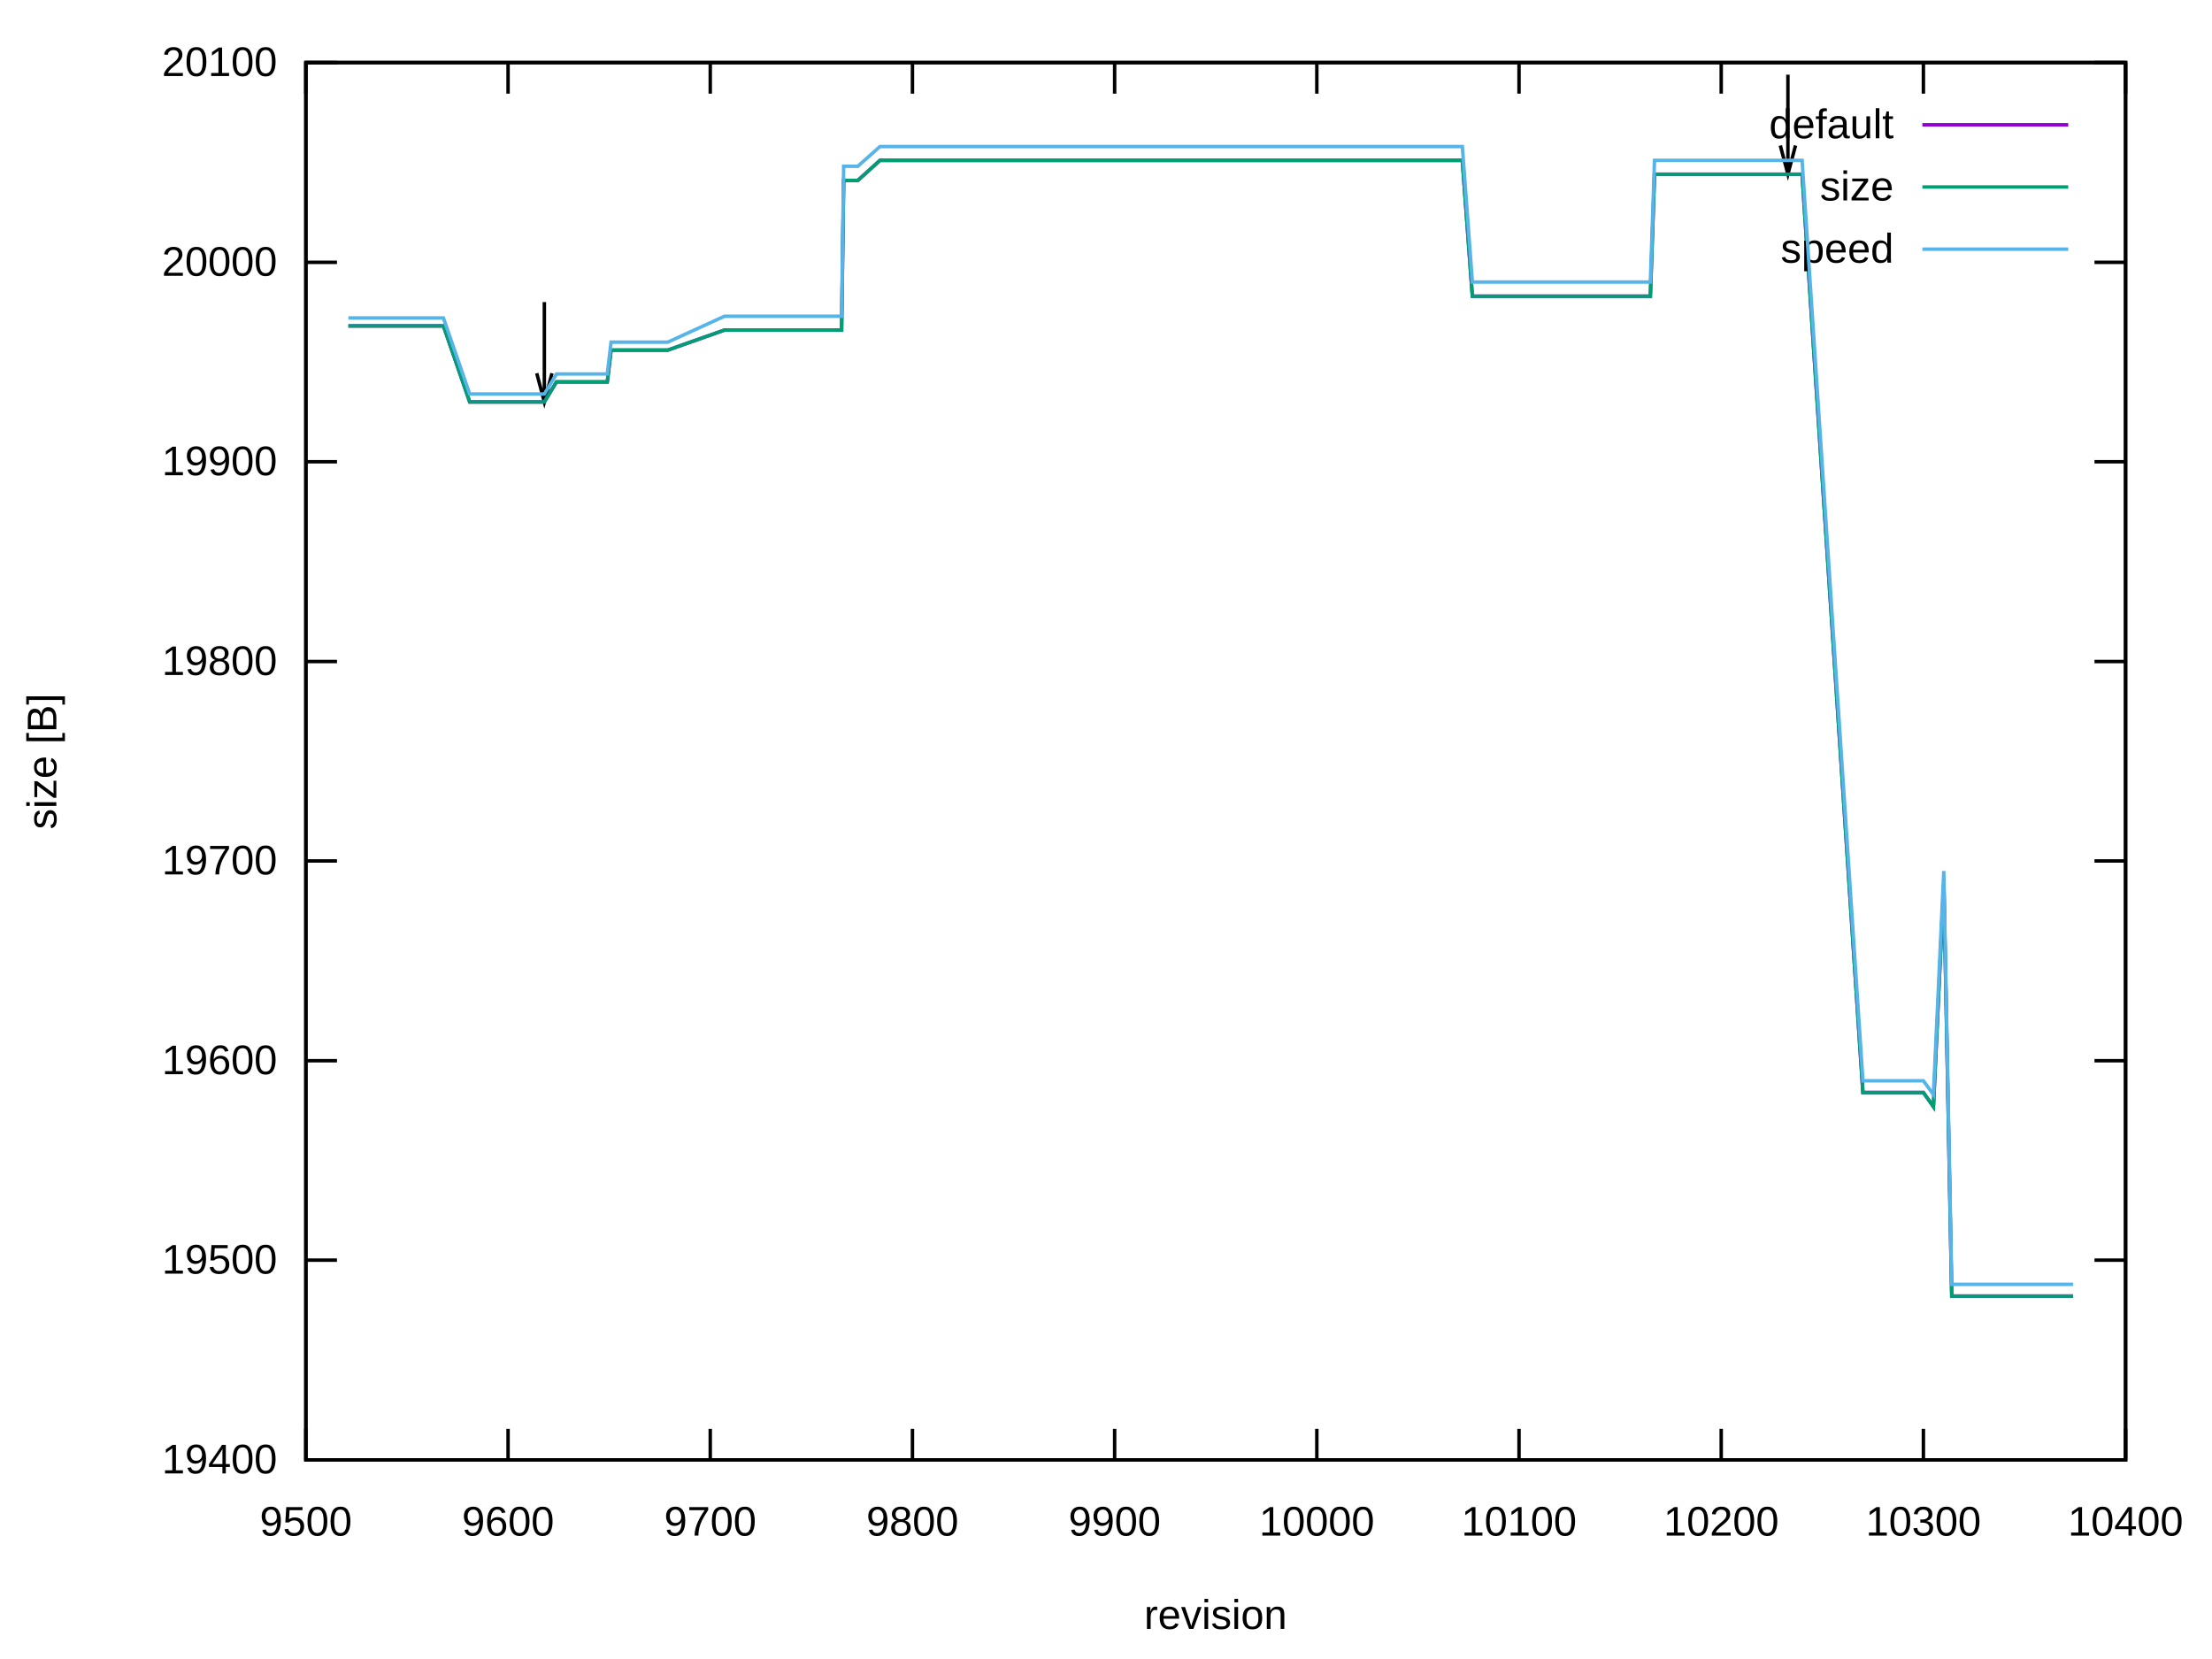
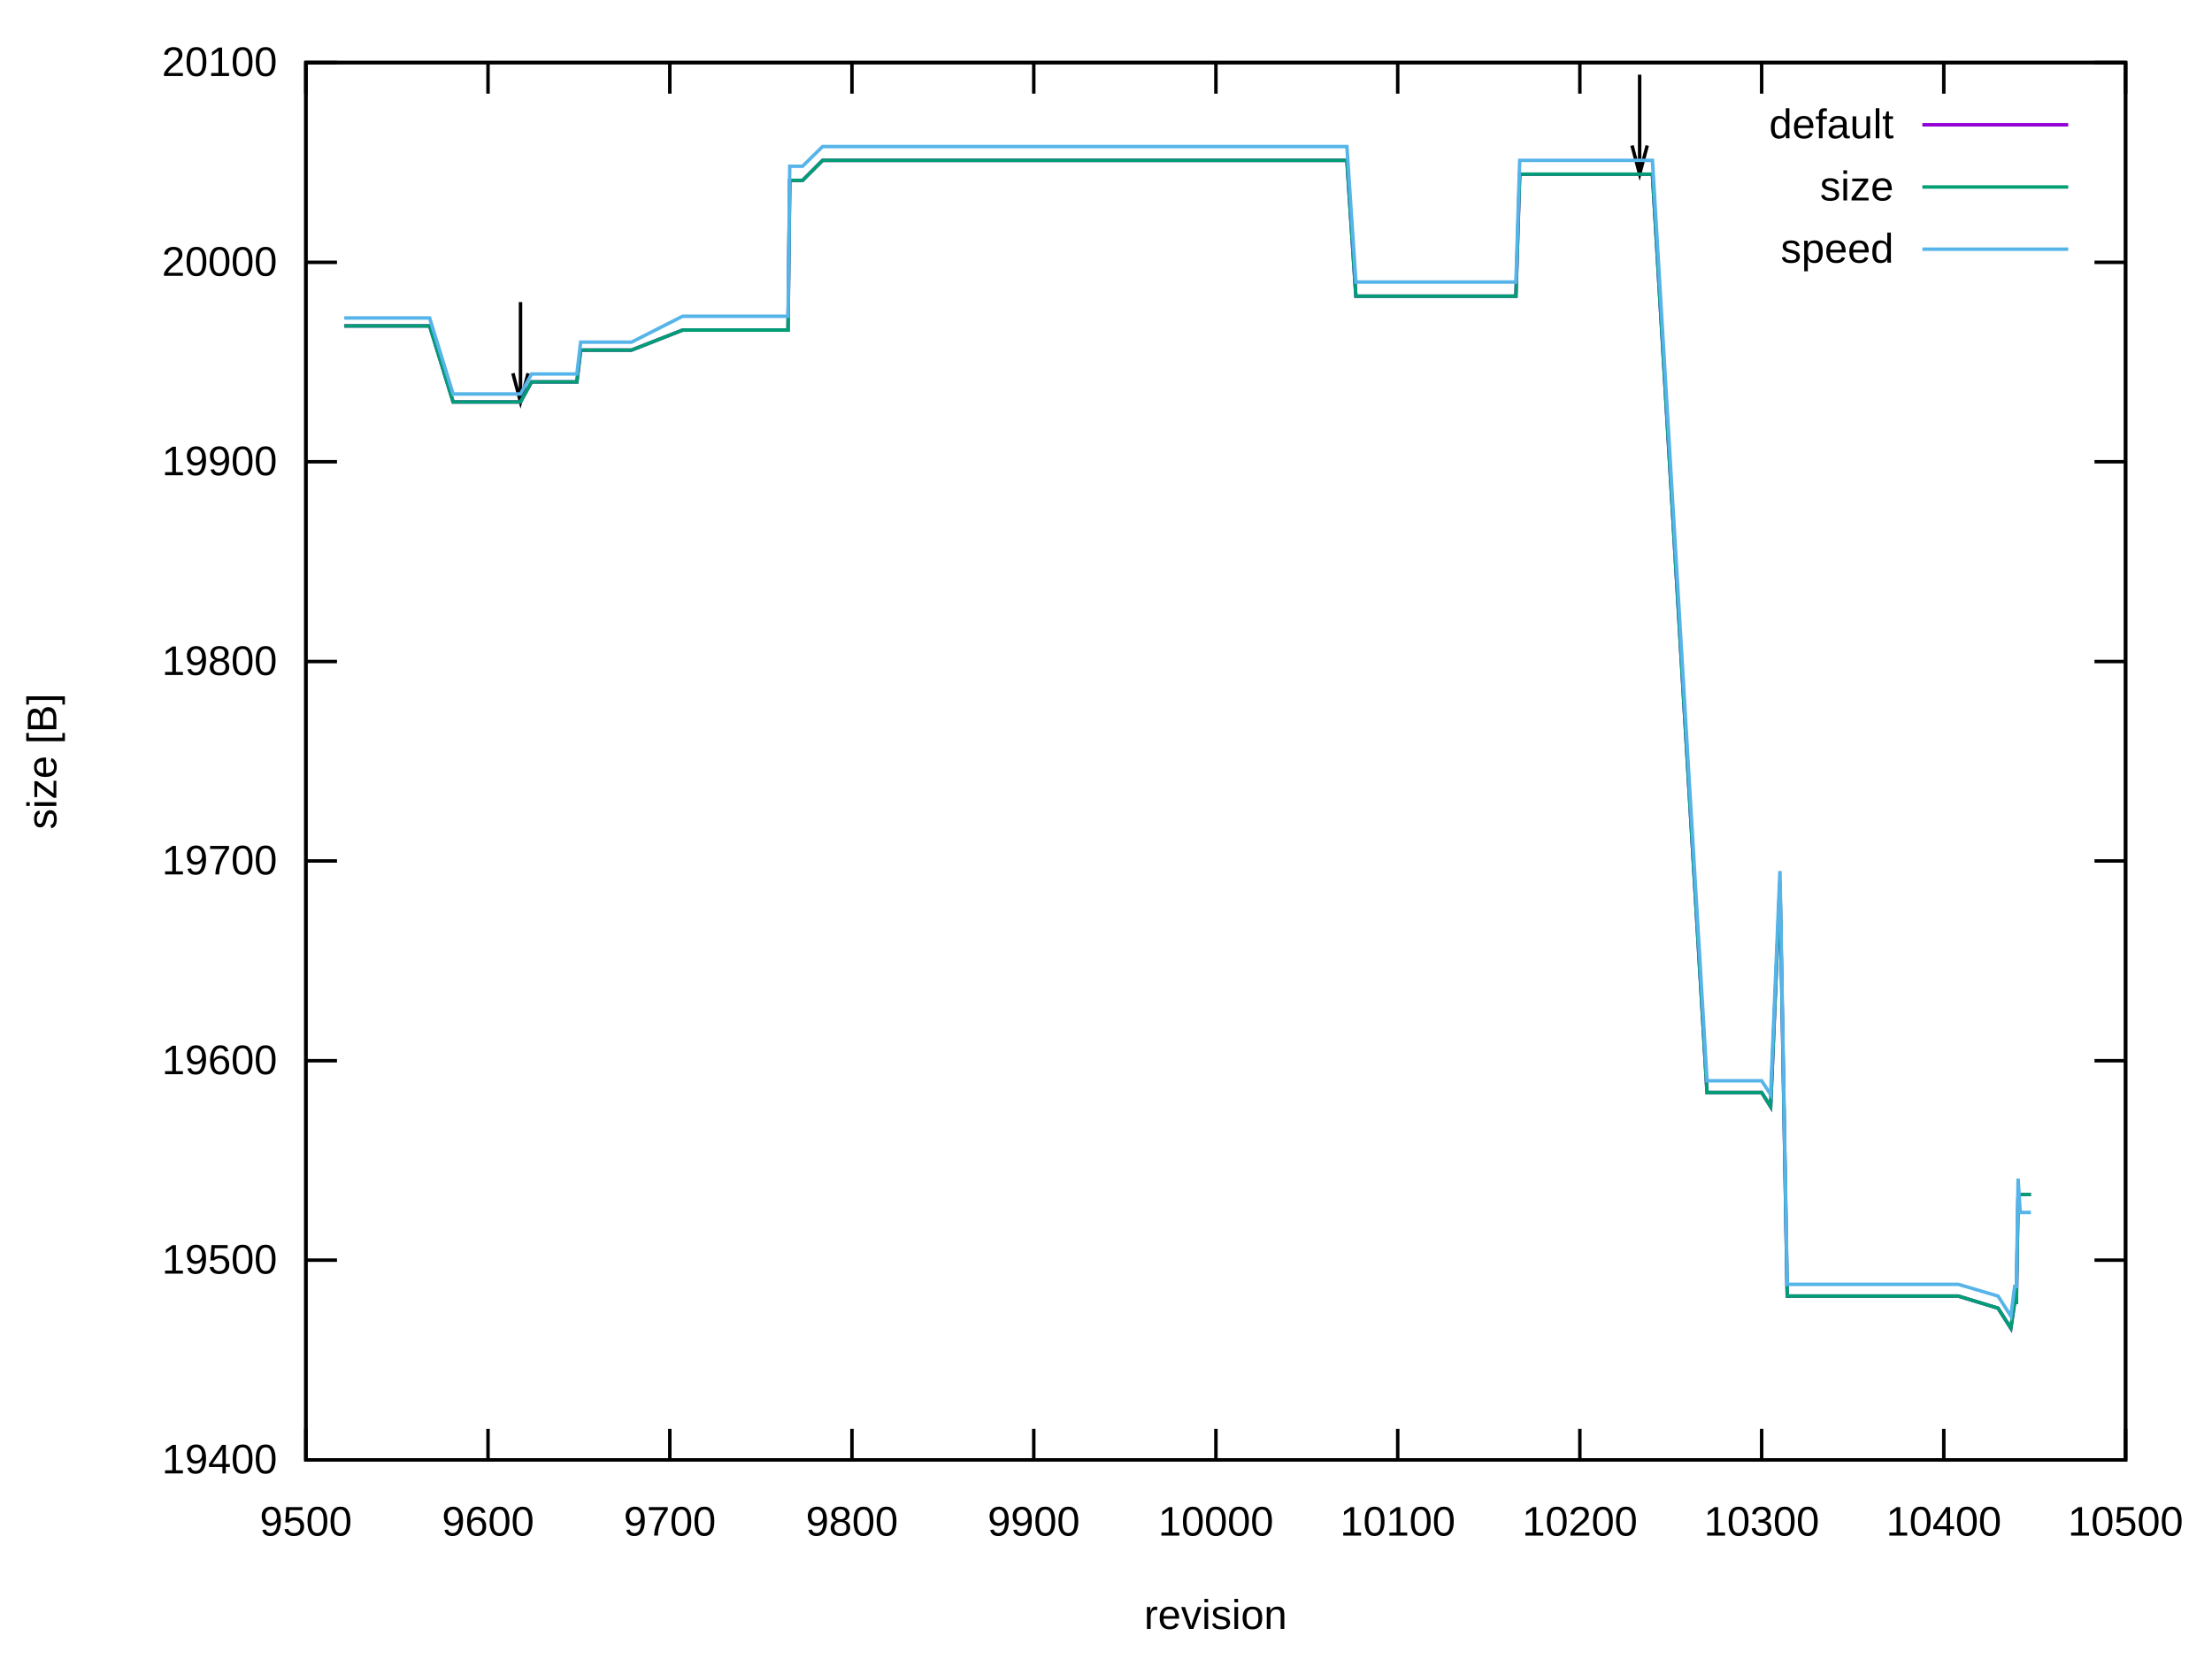
<svg xmlns="http://www.w3.org/2000/svg" xmlns:xlink="http://www.w3.org/1999/xlink" width="640" height="480" viewBox="0 0 640 480">
  <g id="gnuplot_canvas">
    <rect x="0" y="0" width="640" height="480" fill="none" />
    <defs>
      <circle id="gpDot" r="0.5" stroke-width="0.5" />
      <path id="gpPt0" stroke-width="0.222" stroke="currentColor" d="M-1,0 h2 M0,-1 v2" />
      <path id="gpPt1" stroke-width="0.222" stroke="currentColor" d="M-1,-1 L1,1 M1,-1 L-1,1" />
      <path id="gpPt2" stroke-width="0.222" stroke="currentColor" d="M-1,0 L1,0 M0,-1 L0,1 M-1,-1 L1,1 M-1,1 L1,-1" />
      <rect id="gpPt3" stroke-width="0.222" stroke="currentColor" x="-1" y="-1" width="2" height="2" />
      <rect id="gpPt4" stroke-width="0.222" stroke="currentColor" fill="currentColor" x="-1" y="-1" width="2" height="2" />
      <circle id="gpPt5" stroke-width="0.222" stroke="currentColor" cx="0" cy="0" r="1" />
      <use xlink:href="#gpPt5" id="gpPt6" fill="currentColor" stroke="none" />
      <path id="gpPt7" stroke-width="0.222" stroke="currentColor" d="M0,-1.33 L-1.33,0.67 L1.33,0.67 z" />
      <use xlink:href="#gpPt7" id="gpPt8" fill="currentColor" stroke="none" />
      <use xlink:href="#gpPt7" id="gpPt9" stroke="currentColor" transform="rotate(180)" />
      <use xlink:href="#gpPt9" id="gpPt10" fill="currentColor" stroke="none" />
      <use xlink:href="#gpPt3" id="gpPt11" stroke="currentColor" transform="rotate(45)" />
      <use xlink:href="#gpPt11" id="gpPt12" fill="currentColor" stroke="none" />
      <path id="gpPt13" stroke-width="0.222" stroke="currentColor" d="M0,1.330 L1.265,0.411 L0.782,-1.067 L-0.782,-1.076 L-1.265,0.411 z" />
      <use xlink:href="#gpPt13" id="gpPt14" fill="currentColor" stroke="none" />
      <filter id="textbox" filterUnits="objectBoundingBox" x="0" y="0" height="1" width="1">
        <feFlood flood-color="white" flood-opacity="1" result="bgnd" />
        <feComposite in="SourceGraphic" in2="bgnd" operator="atop" />
      </filter>
      <filter id="greybox" filterUnits="objectBoundingBox" x="0" y="0" height="1" width="1">
        <feFlood flood-color="lightgrey" flood-opacity="1" result="grey" />
        <feComposite in="SourceGraphic" in2="grey" operator="atop" />
      </filter>
    </defs>
    <g fill="none" color="white" stroke="currentColor" stroke-width="1.00" stroke-linecap="butt" stroke-linejoin="miter">
</g>
    <g fill="none" color="black" stroke="currentColor" stroke-width="1.00" stroke-linecap="butt" stroke-linejoin="miter">
      <path stroke="black" d="M88.5,422.4 L97.5,422.4 M615.0,422.4 L606.0,422.4  " />
      <g transform="translate(80.2,426.3)" stroke="none" fill="black" font-family="Arial" font-size="12.00" text-anchor="end">
        <text>
          <tspan font-family="Arial"> 19400</tspan>
        </text>
      </g>
    </g>
    <g fill="none" color="black" stroke="currentColor" stroke-width="1.00" stroke-linecap="butt" stroke-linejoin="miter">
      <path stroke="black" d="M88.5,364.6 L97.5,364.6 M615.0,364.6 L606.0,364.6  " />
      <g transform="translate(80.2,368.5)" stroke="none" fill="black" font-family="Arial" font-size="12.00" text-anchor="end">
        <text>
          <tspan font-family="Arial"> 19500</tspan>
        </text>
      </g>
    </g>
    <g fill="none" color="black" stroke="currentColor" stroke-width="1.00" stroke-linecap="butt" stroke-linejoin="miter">
      <path stroke="black" d="M88.5,306.9 L97.5,306.9 M615.0,306.9 L606.0,306.9  " />
      <g transform="translate(80.2,310.8)" stroke="none" fill="black" font-family="Arial" font-size="12.00" text-anchor="end">
        <text>
          <tspan font-family="Arial"> 19600</tspan>
        </text>
      </g>
    </g>
    <g fill="none" color="black" stroke="currentColor" stroke-width="1.00" stroke-linecap="butt" stroke-linejoin="miter">
      <path stroke="black" d="M88.5,249.1 L97.5,249.1 M615.0,249.1 L606.0,249.1  " />
      <g transform="translate(80.2,253.0)" stroke="none" fill="black" font-family="Arial" font-size="12.00" text-anchor="end">
        <text>
          <tspan font-family="Arial"> 19700</tspan>
        </text>
      </g>
    </g>
    <g fill="none" color="black" stroke="currentColor" stroke-width="1.00" stroke-linecap="butt" stroke-linejoin="miter">
      <path stroke="black" d="M88.5,191.4 L97.5,191.4 M615.0,191.4 L606.0,191.4  " />
      <g transform="translate(80.2,195.3)" stroke="none" fill="black" font-family="Arial" font-size="12.00" text-anchor="end">
        <text>
          <tspan font-family="Arial"> 19800</tspan>
        </text>
      </g>
    </g>
    <g fill="none" color="black" stroke="currentColor" stroke-width="1.00" stroke-linecap="butt" stroke-linejoin="miter">
      <path stroke="black" d="M88.5,133.6 L97.5,133.6 M615.0,133.6 L606.0,133.6  " />
      <g transform="translate(80.2,137.5)" stroke="none" fill="black" font-family="Arial" font-size="12.00" text-anchor="end">
        <text>
          <tspan font-family="Arial"> 19900</tspan>
        </text>
      </g>
    </g>
    <g fill="none" color="black" stroke="currentColor" stroke-width="1.00" stroke-linecap="butt" stroke-linejoin="miter">
      <path stroke="black" d="M88.5,75.9 L97.5,75.9 M615.0,75.9 L606.0,75.9  " />
      <g transform="translate(80.2,79.8)" stroke="none" fill="black" font-family="Arial" font-size="12.00" text-anchor="end">
        <text>
          <tspan font-family="Arial"> 20000</tspan>
        </text>
      </g>
    </g>
    <g fill="none" color="black" stroke="currentColor" stroke-width="1.00" stroke-linecap="butt" stroke-linejoin="miter">
      <path stroke="black" d="M88.5,18.1 L97.5,18.1 M615.0,18.1 L606.0,18.1  " />
      <g transform="translate(80.2,22.0)" stroke="none" fill="black" font-family="Arial" font-size="12.00" text-anchor="end">
        <text>
          <tspan font-family="Arial"> 20100</tspan>
        </text>
      </g>
    </g>
    <g fill="none" color="black" stroke="currentColor" stroke-width="1.00" stroke-linecap="butt" stroke-linejoin="miter">
      <path stroke="black" d="M88.5,422.4 L88.5,413.4 M88.5,18.1 L88.5,27.1  " />
      <g transform="translate(88.5,444.3)" stroke="none" fill="black" font-family="Arial" font-size="12.00" text-anchor="middle">
        <text>
          <tspan font-family="Arial"> 9500</tspan>
        </text>
      </g>
    </g>
    <g fill="none" color="black" stroke="currentColor" stroke-width="1.00" stroke-linecap="butt" stroke-linejoin="miter">
-       <path stroke="black" d="M147.0,422.4 L147.0,413.4 M147.0,18.1 L147.0,27.1  " />
-       <g transform="translate(147.0,444.3)" stroke="none" fill="black" font-family="Arial" font-size="12.00" text-anchor="middle">
+       <path stroke="black" d="M141.2,422.4 L141.2,413.4 M141.2,18.1 L141.2,27.1  " />
+       <g transform="translate(141.2,444.3)" stroke="none" fill="black" font-family="Arial" font-size="12.00" text-anchor="middle">
        <text>
          <tspan font-family="Arial"> 9600</tspan>
        </text>
      </g>
    </g>
    <g fill="none" color="black" stroke="currentColor" stroke-width="1.00" stroke-linecap="butt" stroke-linejoin="miter">
-       <path stroke="black" d="M205.5,422.4 L205.5,413.4 M205.5,18.1 L205.5,27.1  " />
-       <g transform="translate(205.5,444.3)" stroke="none" fill="black" font-family="Arial" font-size="12.00" text-anchor="middle">
+       <path stroke="black" d="M193.8,422.4 L193.8,413.4 M193.8,18.1 L193.8,27.1  " />
+       <g transform="translate(193.8,444.3)" stroke="none" fill="black" font-family="Arial" font-size="12.00" text-anchor="middle">
        <text>
          <tspan font-family="Arial"> 9700</tspan>
        </text>
      </g>
    </g>
    <g fill="none" color="black" stroke="currentColor" stroke-width="1.00" stroke-linecap="butt" stroke-linejoin="miter">
-       <path stroke="black" d="M264.0,422.4 L264.0,413.4 M264.0,18.1 L264.0,27.1  " />
-       <g transform="translate(264.0,444.3)" stroke="none" fill="black" font-family="Arial" font-size="12.00" text-anchor="middle">
+       <path stroke="black" d="M246.5,422.4 L246.5,413.4 M246.5,18.1 L246.5,27.1  " />
+       <g transform="translate(246.5,444.3)" stroke="none" fill="black" font-family="Arial" font-size="12.00" text-anchor="middle">
        <text>
          <tspan font-family="Arial"> 9800</tspan>
        </text>
      </g>
    </g>
    <g fill="none" color="black" stroke="currentColor" stroke-width="1.00" stroke-linecap="butt" stroke-linejoin="miter">
-       <path stroke="black" d="M322.5,422.4 L322.5,413.4 M322.5,18.1 L322.5,27.1  " />
-       <g transform="translate(322.5,444.3)" stroke="none" fill="black" font-family="Arial" font-size="12.00" text-anchor="middle">
+       <path stroke="black" d="M299.1,422.4 L299.1,413.4 M299.1,18.1 L299.1,27.1  " />
+       <g transform="translate(299.1,444.3)" stroke="none" fill="black" font-family="Arial" font-size="12.00" text-anchor="middle">
        <text>
          <tspan font-family="Arial"> 9900</tspan>
        </text>
      </g>
    </g>
    <g fill="none" color="black" stroke="currentColor" stroke-width="1.00" stroke-linecap="butt" stroke-linejoin="miter">
-       <path stroke="black" d="M381.0,422.4 L381.0,413.4 M381.0,18.1 L381.0,27.1  " />
-       <g transform="translate(381.0,444.3)" stroke="none" fill="black" font-family="Arial" font-size="12.00" text-anchor="middle">
+       <path stroke="black" d="M351.8,422.4 L351.8,413.4 M351.8,18.1 L351.8,27.1  " />
+       <g transform="translate(351.8,444.3)" stroke="none" fill="black" font-family="Arial" font-size="12.00" text-anchor="middle">
        <text>
          <tspan font-family="Arial"> 10000</tspan>
        </text>
      </g>
    </g>
    <g fill="none" color="black" stroke="currentColor" stroke-width="1.00" stroke-linecap="butt" stroke-linejoin="miter">
-       <path stroke="black" d="M439.5,422.4 L439.5,413.4 M439.5,18.1 L439.5,27.1  " />
-       <g transform="translate(439.5,444.3)" stroke="none" fill="black" font-family="Arial" font-size="12.00" text-anchor="middle">
+       <path stroke="black" d="M404.4,422.4 L404.4,413.4 M404.4,18.1 L404.4,27.1  " />
+       <g transform="translate(404.4,444.3)" stroke="none" fill="black" font-family="Arial" font-size="12.00" text-anchor="middle">
        <text>
          <tspan font-family="Arial"> 10100</tspan>
        </text>
      </g>
    </g>
    <g fill="none" color="black" stroke="currentColor" stroke-width="1.00" stroke-linecap="butt" stroke-linejoin="miter">
-       <path stroke="black" d="M498.0,422.4 L498.0,413.4 M498.0,18.1 L498.0,27.1  " />
-       <g transform="translate(498.0,444.3)" stroke="none" fill="black" font-family="Arial" font-size="12.00" text-anchor="middle">
+       <path stroke="black" d="M457.1,422.4 L457.1,413.4 M457.1,18.1 L457.1,27.1  " />
+       <g transform="translate(457.1,444.3)" stroke="none" fill="black" font-family="Arial" font-size="12.00" text-anchor="middle">
        <text>
          <tspan font-family="Arial"> 10200</tspan>
        </text>
      </g>
    </g>
    <g fill="none" color="black" stroke="currentColor" stroke-width="1.00" stroke-linecap="butt" stroke-linejoin="miter">
-       <path stroke="black" d="M556.5,422.4 L556.5,413.4 M556.5,18.1 L556.5,27.1  " />
-       <g transform="translate(556.5,444.3)" stroke="none" fill="black" font-family="Arial" font-size="12.00" text-anchor="middle">
+       <path stroke="black" d="M509.7,422.4 L509.7,413.4 M509.7,18.1 L509.7,27.1  " />
+       <g transform="translate(509.7,444.3)" stroke="none" fill="black" font-family="Arial" font-size="12.00" text-anchor="middle">
        <text>
          <tspan font-family="Arial"> 10300</tspan>
+         </text>
+       </g>
+     </g>
+     <g fill="none" color="black" stroke="currentColor" stroke-width="1.00" stroke-linecap="butt" stroke-linejoin="miter">
+       <path stroke="black" d="M562.4,422.4 L562.4,413.4 M562.4,18.1 L562.4,27.1  " />
+       <g transform="translate(562.4,444.3)" stroke="none" fill="black" font-family="Arial" font-size="12.00" text-anchor="middle">
+         <text>
+           <tspan font-family="Arial"> 10400</tspan>
        </text>
      </g>
    </g>
    <g fill="none" color="black" stroke="currentColor" stroke-width="1.00" stroke-linecap="butt" stroke-linejoin="miter">
      <path stroke="black" d="M615.0,422.4 L615.0,413.4 M615.0,18.1 L615.0,27.1  " />
      <g transform="translate(615.0,444.3)" stroke="none" fill="black" font-family="Arial" font-size="12.00" text-anchor="middle">
        <text>
-           <tspan font-family="Arial"> 10400</tspan>
+           <tspan font-family="Arial"> 10500</tspan>
        </text>
      </g>
    </g>
    <g fill="none" color="black" stroke="currentColor" stroke-width="1.00" stroke-linecap="butt" stroke-linejoin="miter">
</g>
    <g fill="none" color="black" stroke="currentColor" stroke-width="1.00" stroke-linecap="butt" stroke-linejoin="miter">
      <path stroke="black" d="M88.5,18.1 L88.5,422.4 L615.0,422.4 L615.0,18.1 L88.5,18.1 Z  " />
-       <path stroke="black" d="M155.3,108.0 L157.5,116.3 L159.7,108.0 M157.5,87.4 L157.5,116.3 M515.1,42.1 L517.3,50.4 L519.5,42.1   M517.3,21.6 L517.3,50.4  " />
+       <path stroke="black" d="M148.4,108.0 L150.6,116.3 L152.8,108.0 M150.6,87.4 L150.6,116.3 M472.2,42.1 L474.4,50.4 L476.6,42.1   M474.4,21.6 L474.4,50.4  " />
    </g>
    <g fill="none" color="black" stroke="currentColor" stroke-width="1.00" stroke-linecap="butt" stroke-linejoin="miter">
      <g transform="translate(16.3,220.3) rotate(270)" stroke="none" fill="black" font-family="Arial" font-size="12.00" text-anchor="middle">
        <text>
          <tspan font-family="Arial">size [B]</tspan>
        </text>
      </g>
    </g>
    <g fill="none" color="black" stroke="currentColor" stroke-width="1.00" stroke-linecap="butt" stroke-linejoin="miter">
      <g transform="translate(351.7,471.3)" stroke="none" fill="black" font-family="Arial" font-size="12.00" text-anchor="middle">
        <text>
          <tspan font-family="Arial">revision</tspan>
        </text>
      </g>
    </g>
    <g fill="none" color="black" stroke="currentColor" stroke-width="1.00" stroke-linecap="butt" stroke-linejoin="miter">
</g>
    <g id="gnuplot_plot_1">
      <g fill="none" color="black" stroke="currentColor" stroke-width="1.00" stroke-linecap="butt" stroke-linejoin="miter">
        <g transform="translate(547.9,40.0)" stroke="none" fill="black" font-family="Arial" font-size="12.00" text-anchor="end">
          <text>
            <tspan font-family="Arial">default</tspan>
          </text>
        </g>
      </g>
      <g fill="none" color="black" stroke="currentColor" stroke-width="1.00" stroke-linecap="butt" stroke-linejoin="miter">
-         <path stroke="rgb(148,   0, 211)" d="M556.2,36.1 L598.4,36.1 M100.8,94.3 L111.9,94.3 L117.8,94.3 L128.3,94.3 L135.9,116.3 L140.6,116.3   L144.7,116.3 L147.6,116.3 L148.2,116.3 L148.8,116.3 L149.3,116.3 L157.5,116.3 L161.0,110.5 L165.7,110.5   L167.5,110.5 L168.1,110.5 L168.6,110.5 L169.2,110.5 L170.4,110.5 L173.3,110.5 L173.9,110.5 L175.7,110.5   L176.8,101.3 L178.0,101.3 L178.6,101.3 L181.5,101.3 L183.3,101.3 L184.4,101.3 L185.0,101.3 L185.6,101.3   L193.2,101.3 L209.6,95.5 L223.1,95.5 L228.9,95.5 L233.0,95.5 L235.3,95.5 L241.2,95.5 L242.9,95.5   L243.5,95.5 L244.1,52.2 L244.7,52.2 L248.2,52.2 L254.6,46.4 L258.2,46.4 L258.7,46.4 L259.9,46.4   L262.2,46.4 L265.8,46.4 L268.1,46.4 L268.7,46.4 L272.8,46.4 L274.5,46.4 L275.1,46.4 L275.7,46.4   L281.6,46.4 L282.7,46.4 L285.1,46.4 L310.2,46.4 L323.1,46.4 L324.8,46.4 L325.4,46.4 L333.6,46.4   L337.7,46.4 L338.9,46.4 L339.5,46.4 L340.1,46.4 L341.2,46.4 L342.4,46.4 L345.3,46.4 L346.5,46.4   L349.4,46.4 L351.2,46.4 L353.5,46.4 L354.7,46.4 L355.3,46.4 L358.2,46.4 L358.8,46.4 L359.9,46.4   L360.5,46.4 L362.9,46.4 L367.0,46.4 L371.6,46.4 L377.5,46.4 L379.2,46.4 L381.0,46.4 L390.9,46.4   L409.1,46.4 L414.9,46.4 L421.4,46.4 L423.1,46.4 L426.0,85.7 L427.8,85.7 L444.2,85.7 L453.5,85.7   L467.0,85.7 L476.4,85.7 L477.5,85.7 L478.7,50.4 L482.8,50.4 L486.9,50.4 L487.5,50.4 L489.2,50.4   L493.3,50.4 L503.3,50.4 L504.4,50.4 L517.3,50.4 L519.6,50.4 L521.4,50.4 L539.0,316.1 L544.2,316.1   L544.8,316.1 L546.0,316.1 L548.9,316.1 L556.5,316.1 L559.4,320.2 L562.4,255.5 L564.7,375.0 L579.9,375.0   L582.8,375.0 L585.2,375.0 L585.8,375.0 L595.1,375.0 L595.7,375.0 L599.8,375.0  " />
+         <path stroke="rgb(148,   0, 211)" d="M556.2,36.1 L598.4,36.1 M99.6,94.3 L109.6,94.3 L114.8,94.3 L124.3,94.3 L131.1,116.3 L135.4,116.3   L139.0,116.3 L141.7,116.3 L142.2,116.3 L142.7,116.3 L143.3,116.3 L150.6,116.3 L153.8,110.5 L158.0,110.5   L159.6,110.5 L160.1,110.5 L160.6,110.5 L161.2,110.5 L162.2,110.5 L164.8,110.5 L165.4,110.5 L166.9,110.5   L168.0,101.3 L169.1,101.3 L169.6,101.3 L172.2,101.3 L173.8,101.3 L174.8,101.3 L175.4,101.3 L175.9,101.3   L182.7,101.3 L197.5,95.5 L209.6,95.5 L214.9,95.5 L218.5,95.5 L220.7,95.5 L225.9,95.5 L227.5,95.5   L228.0,95.5 L228.5,52.2 L229.1,52.2 L232.2,52.2 L238.0,46.4 L241.2,46.4 L241.7,46.4 L242.8,46.4   L244.9,46.4 L248.0,46.4 L250.1,46.4 L250.7,46.4 L254.3,46.4 L255.9,46.4 L256.5,46.4 L257.0,46.4   L262.2,46.4 L263.3,46.4 L265.4,46.4 L288.0,46.4 L299.6,46.4 L301.2,46.4 L301.7,46.4 L309.1,46.4   L312.8,46.4 L313.8,46.4 L314.4,46.4 L314.9,46.4 L315.9,46.4 L317.0,46.4 L319.6,46.4 L320.7,46.4   L323.3,46.4 L324.9,46.4 L327.0,46.4 L328.1,46.4 L328.6,46.4 L331.2,46.4 L331.7,46.4 L332.8,46.4   L333.3,46.4 L335.4,46.4 L339.1,46.4 L343.3,46.4 L348.6,46.4 L350.2,46.4 L351.8,46.4 L360.7,46.4   L377.0,46.4 L382.3,46.4 L388.1,46.4 L389.7,46.4 L392.3,85.7 L393.9,85.7 L408.6,85.7 L417.0,85.7   L429.1,85.7 L437.6,85.7 L438.6,85.7 L439.7,50.4 L443.4,50.4 L447.0,50.4 L447.6,50.4 L449.2,50.4   L452.8,50.4 L461.8,50.4 L462.8,50.4 L474.4,50.4 L476.5,50.4 L478.1,50.4 L493.9,316.1 L498.6,316.1   L499.2,316.1 L500.2,316.1 L502.9,316.1 L509.7,316.1 L512.3,320.2 L515.0,255.5 L517.1,375.0 L530.8,375.0   L533.4,375.0 L535.5,375.0 L536.0,375.0 L544.4,375.0 L545.0,375.0 L548.7,375.0 L566.6,375.0 L578.1,378.5   L581.8,384.3 L582.9,376.8 L583.4,376.8 L583.9,346.7 L584.5,345.6 L587.6,345.6  " />
      </g>
    </g>
    <g id="gnuplot_plot_2">
      <g fill="none" color="black" stroke="currentColor" stroke-width="1.00" stroke-linecap="butt" stroke-linejoin="miter">
        <g transform="translate(547.9,58.0)" stroke="none" fill="black" font-family="Arial" font-size="12.00" text-anchor="end">
          <text>
            <tspan font-family="Arial">size</tspan>
          </text>
        </g>
      </g>
      <g fill="none" color="black" stroke="currentColor" stroke-width="1.00" stroke-linecap="butt" stroke-linejoin="miter">
-         <path stroke="rgb(  0, 158, 115)" d="M556.2,54.1 L598.4,54.1 M100.8,94.3 L111.9,94.3 L117.8,94.3 L128.3,94.3 L135.9,116.3 L140.6,116.3   L144.7,116.3 L147.6,116.3 L148.2,116.3 L148.8,116.3 L149.3,116.3 L157.5,116.3 L161.0,110.5 L165.7,110.5   L167.5,110.5 L168.1,110.5 L168.6,110.5 L169.2,110.5 L170.4,110.5 L173.3,110.5 L173.9,110.5 L175.7,110.5   L176.8,101.3 L178.0,101.3 L178.6,101.3 L181.5,101.3 L183.3,101.3 L184.4,101.3 L185.0,101.3 L185.6,101.3   L193.2,101.3 L209.6,95.5 L223.1,95.5 L228.9,95.5 L233.0,95.5 L235.3,95.5 L241.2,95.5 L242.9,95.5   L243.5,95.5 L244.1,52.2 L244.7,52.2 L248.2,52.2 L254.6,46.4 L258.2,46.4 L258.7,46.4 L259.9,46.4   L262.2,46.4 L265.8,46.4 L268.1,46.4 L268.7,46.4 L272.8,46.4 L274.5,46.4 L275.1,46.4 L275.7,46.4   L281.6,46.4 L282.7,46.4 L285.1,46.4 L310.2,46.4 L323.1,46.4 L324.8,46.4 L325.4,46.4 L333.6,46.4   L337.7,46.4 L338.9,46.4 L339.5,46.4 L340.1,46.4 L341.2,46.4 L342.4,46.4 L345.3,46.4 L346.5,46.4   L349.4,46.4 L351.2,46.4 L353.5,46.4 L354.7,46.4 L355.3,46.4 L358.2,46.4 L358.8,46.4 L359.9,46.4   L360.5,46.4 L362.9,46.4 L367.0,46.4 L371.6,46.4 L377.5,46.4 L379.2,46.4 L381.0,46.4 L390.9,46.4   L409.1,46.4 L414.9,46.4 L421.4,46.4 L423.1,46.4 L426.0,85.7 L427.8,85.7 L444.2,85.7 L453.5,85.7   L467.0,85.7 L476.4,85.7 L477.5,85.7 L478.7,50.4 L482.8,50.4 L486.9,50.4 L487.5,50.4 L489.2,50.4   L493.3,50.4 L503.3,50.4 L504.4,50.4 L517.3,50.4 L519.6,50.4 L521.4,50.4 L539.0,316.1 L544.2,316.1   L544.8,316.1 L546.0,316.1 L548.9,316.1 L556.5,316.1 L559.4,320.2 L562.4,255.5 L564.7,375.0 L579.9,375.0   L582.8,375.0 L585.2,375.0 L585.8,375.0 L595.1,375.0 L595.7,375.0 L599.8,375.0  " />
+         <path stroke="rgb(  0, 158, 115)" d="M556.2,54.1 L598.4,54.1 M99.6,94.3 L109.6,94.3 L114.8,94.3 L124.3,94.3 L131.1,116.3 L135.4,116.3   L139.0,116.3 L141.7,116.3 L142.2,116.3 L142.7,116.3 L143.3,116.3 L150.6,116.3 L153.8,110.5 L158.0,110.5   L159.6,110.5 L160.1,110.5 L160.6,110.5 L161.2,110.5 L162.2,110.5 L164.8,110.5 L165.4,110.5 L166.9,110.5   L168.0,101.3 L169.1,101.3 L169.6,101.3 L172.2,101.3 L173.8,101.3 L174.8,101.3 L175.4,101.3 L175.9,101.3   L182.7,101.3 L197.5,95.5 L209.6,95.5 L214.9,95.5 L218.5,95.5 L220.7,95.5 L225.9,95.5 L227.5,95.5   L228.0,95.5 L228.5,52.2 L229.1,52.2 L232.2,52.2 L238.0,46.4 L241.2,46.4 L241.7,46.4 L242.8,46.4   L244.9,46.4 L248.0,46.4 L250.1,46.4 L250.7,46.4 L254.3,46.4 L255.9,46.4 L256.5,46.4 L257.0,46.4   L262.2,46.4 L263.3,46.4 L265.4,46.4 L288.0,46.4 L299.6,46.4 L301.2,46.4 L301.7,46.4 L309.1,46.4   L312.8,46.4 L313.8,46.4 L314.4,46.4 L314.9,46.4 L315.9,46.4 L317.0,46.4 L319.6,46.4 L320.7,46.4   L323.3,46.4 L324.9,46.4 L327.0,46.4 L328.1,46.4 L328.6,46.4 L331.2,46.4 L331.7,46.4 L332.8,46.4   L333.3,46.4 L335.4,46.4 L339.1,46.4 L343.3,46.4 L348.6,46.4 L350.2,46.4 L351.8,46.4 L360.7,46.4   L377.0,46.4 L382.3,46.4 L388.1,46.4 L389.7,46.4 L392.3,85.7 L393.9,85.7 L408.6,85.7 L417.0,85.7   L429.1,85.7 L437.6,85.7 L438.6,85.7 L439.7,50.4 L443.4,50.4 L447.0,50.4 L447.6,50.4 L449.2,50.4   L452.8,50.4 L461.8,50.4 L462.8,50.4 L474.4,50.4 L476.5,50.4 L478.1,50.4 L493.9,316.1 L498.6,316.1   L499.2,316.1 L500.2,316.1 L502.9,316.1 L509.7,316.1 L512.3,320.2 L515.0,255.5 L517.1,375.0 L530.8,375.0   L533.4,375.0 L535.5,375.0 L536.0,375.0 L544.4,375.0 L545.0,375.0 L548.7,375.0 L566.6,375.0 L578.1,378.5   L581.8,384.3 L582.9,376.8 L583.4,376.8 L583.9,346.7 L584.5,345.6 L587.6,345.6  " />
      </g>
    </g>
    <g id="gnuplot_plot_3">
      <g fill="none" color="black" stroke="currentColor" stroke-width="1.00" stroke-linecap="butt" stroke-linejoin="miter">
        <g transform="translate(547.9,76.0)" stroke="none" fill="black" font-family="Arial" font-size="12.00" text-anchor="end">
          <text>
            <tspan font-family="Arial">speed</tspan>
          </text>
        </g>
      </g>
      <g fill="none" color="black" stroke="currentColor" stroke-width="1.00" stroke-linecap="butt" stroke-linejoin="miter">
-         <path stroke="rgb( 86, 180, 233)" d="M556.2,72.1 L598.4,72.1 M100.8,92.0 L111.9,92.0 L117.8,92.0 L128.3,92.0 L135.9,114.0 L140.6,114.0   L144.7,114.0 L147.6,114.0 L148.2,114.0 L148.8,114.0 L149.3,114.0 L157.5,114.0 L161.0,108.2 L165.7,108.2   L167.5,108.2 L168.1,108.2 L168.6,108.2 L169.2,108.2 L170.4,108.2 L173.3,108.2 L173.9,108.2 L175.7,108.2   L176.8,99.0 L178.0,99.0 L178.6,99.0 L181.5,99.0 L183.3,99.0 L184.4,99.0 L185.0,99.0 L185.6,99.0   L193.2,99.0 L209.6,91.5 L223.1,91.5 L228.9,91.5 L233.0,91.5 L235.3,91.5 L241.2,91.5 L242.9,91.5   L243.5,91.5 L244.1,48.1 L244.7,48.1 L248.2,48.1 L254.6,42.4 L258.2,42.4 L258.7,42.4 L259.9,42.4   L262.2,42.4 L265.8,42.4 L268.1,42.4 L268.7,42.4 L272.8,42.4 L274.5,42.4 L275.1,42.4 L275.7,42.4   L281.6,42.4 L282.7,42.4 L285.1,42.4 L310.2,42.4 L323.1,42.4 L324.8,42.4 L325.4,42.4 L333.6,42.4   L337.7,42.4 L338.9,42.4 L339.5,42.4 L340.1,42.4 L341.2,42.4 L342.4,42.4 L345.3,42.4 L346.5,42.4   L349.4,42.4 L351.2,42.4 L353.5,42.4 L354.7,42.4 L355.3,42.4 L358.2,42.4 L358.8,42.4 L359.9,42.4   L360.5,42.4 L362.9,42.4 L367.0,42.4 L371.6,42.4 L377.5,42.4 L379.2,42.4 L381.0,42.4 L390.9,42.4   L409.1,42.4 L414.9,42.4 L421.4,42.4 L423.1,42.4 L426.0,81.6 L427.8,81.6 L444.2,81.6 L453.5,81.6   L467.0,81.6 L476.4,81.6 L477.5,81.6 L478.7,46.4 L482.8,46.4 L486.9,46.4 L487.5,46.4 L489.2,46.4   L493.3,46.4 L503.3,46.4 L504.4,46.4 L517.3,46.4 L519.6,46.4 L521.4,46.4 L539.0,312.7 L544.2,312.7   L544.8,312.7 L546.0,312.7 L548.9,312.7 L556.5,312.7 L559.4,316.7 L562.4,252.0 L564.7,371.6 L579.9,371.6   L582.8,371.6 L585.2,371.6 L585.8,371.6 L595.1,371.6 L595.7,371.6 L599.8,371.6  " />
+         <path stroke="rgb( 86, 180, 233)" d="M556.2,72.1 L598.4,72.1 M99.6,92.0 L109.6,92.0 L114.8,92.0 L124.3,92.0 L131.1,114.0 L135.4,114.0   L139.0,114.0 L141.7,114.0 L142.2,114.0 L142.7,114.0 L143.3,114.0 L150.6,114.0 L153.8,108.2 L158.0,108.2   L159.6,108.2 L160.1,108.2 L160.6,108.2 L161.2,108.2 L162.2,108.2 L164.8,108.2 L165.4,108.2 L166.9,108.2   L168.0,99.0 L169.1,99.0 L169.6,99.0 L172.2,99.0 L173.8,99.0 L174.8,99.0 L175.4,99.0 L175.9,99.0   L182.7,99.0 L197.5,91.5 L209.6,91.5 L214.9,91.5 L218.5,91.5 L220.7,91.5 L225.9,91.5 L227.5,91.5   L228.0,91.5 L228.5,48.1 L229.1,48.1 L232.2,48.1 L238.0,42.4 L241.2,42.4 L241.7,42.4 L242.8,42.4   L244.9,42.4 L248.0,42.4 L250.1,42.4 L250.7,42.4 L254.3,42.4 L255.9,42.4 L256.5,42.4 L257.0,42.4   L262.2,42.4 L263.3,42.4 L265.4,42.4 L288.0,42.4 L299.6,42.4 L301.2,42.4 L301.7,42.4 L309.1,42.4   L312.8,42.4 L313.8,42.4 L314.4,42.4 L314.9,42.4 L315.9,42.4 L317.0,42.4 L319.6,42.4 L320.7,42.4   L323.3,42.4 L324.9,42.4 L327.0,42.4 L328.1,42.4 L328.6,42.4 L331.2,42.4 L331.7,42.4 L332.8,42.4   L333.3,42.4 L335.4,42.4 L339.1,42.4 L343.3,42.4 L348.6,42.4 L350.2,42.4 L351.8,42.4 L360.7,42.4   L377.0,42.4 L382.3,42.4 L388.1,42.4 L389.7,42.4 L392.3,81.6 L393.9,81.6 L408.6,81.6 L417.0,81.6   L429.1,81.6 L437.6,81.6 L438.6,81.6 L439.7,46.4 L443.4,46.4 L447.0,46.4 L447.6,46.4 L449.2,46.4   L452.8,46.4 L461.8,46.4 L462.8,46.4 L474.4,46.4 L476.5,46.4 L478.1,46.4 L493.9,312.7 L498.6,312.7   L499.2,312.7 L500.2,312.7 L502.9,312.7 L509.7,312.7 L512.3,316.7 L515.0,252.0 L517.1,371.6 L530.8,371.6   L533.4,371.6 L535.5,371.6 L536.0,371.6 L544.4,371.6 L545.0,371.6 L548.7,371.6 L566.6,371.6 L578.1,375.0   L581.8,380.8 L582.9,372.2 L583.4,372.2 L583.9,341.0 L584.5,350.8 L587.6,350.8  " />
      </g>
    </g>
    <g fill="none" color="white" stroke="rgb( 86, 180, 233)" stroke-width="2.00" stroke-linecap="butt" stroke-linejoin="miter">
</g>
    <g fill="none" color="black" stroke="currentColor" stroke-width="2.00" stroke-linecap="butt" stroke-linejoin="miter">
</g>
    <g fill="none" color="black" stroke="black" stroke-width="1.00" stroke-linecap="butt" stroke-linejoin="miter">
</g>
    <g fill="none" color="black" stroke="currentColor" stroke-width="1.00" stroke-linecap="butt" stroke-linejoin="miter">
      <path stroke="black" d="M88.5,18.1 L88.5,422.4 L615.0,422.4 L615.0,18.1 L88.5,18.1 Z  " />
    </g>
    <g fill="none" color="black" stroke="currentColor" stroke-width="1.00" stroke-linecap="butt" stroke-linejoin="miter">
</g>
  </g>
</svg>
